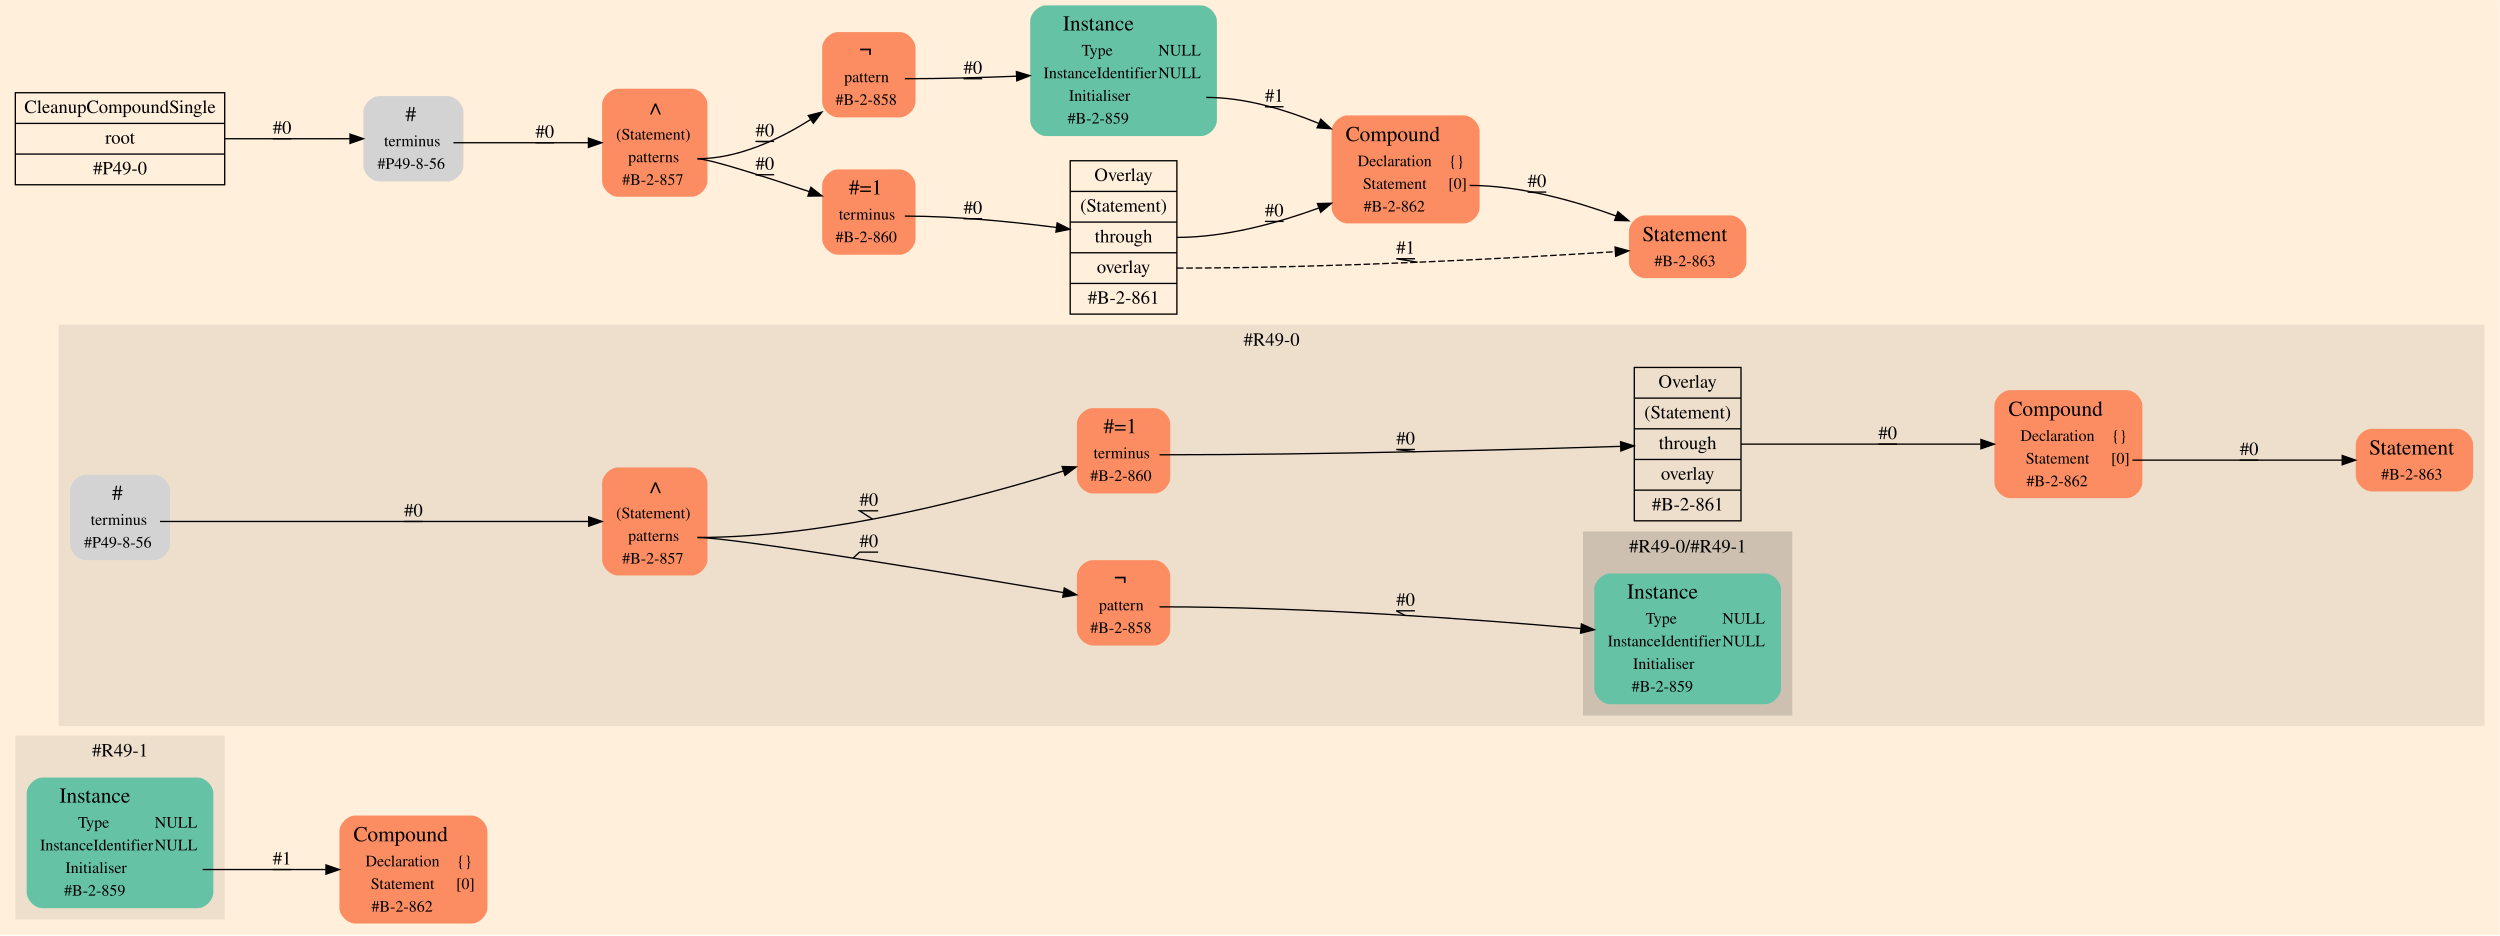
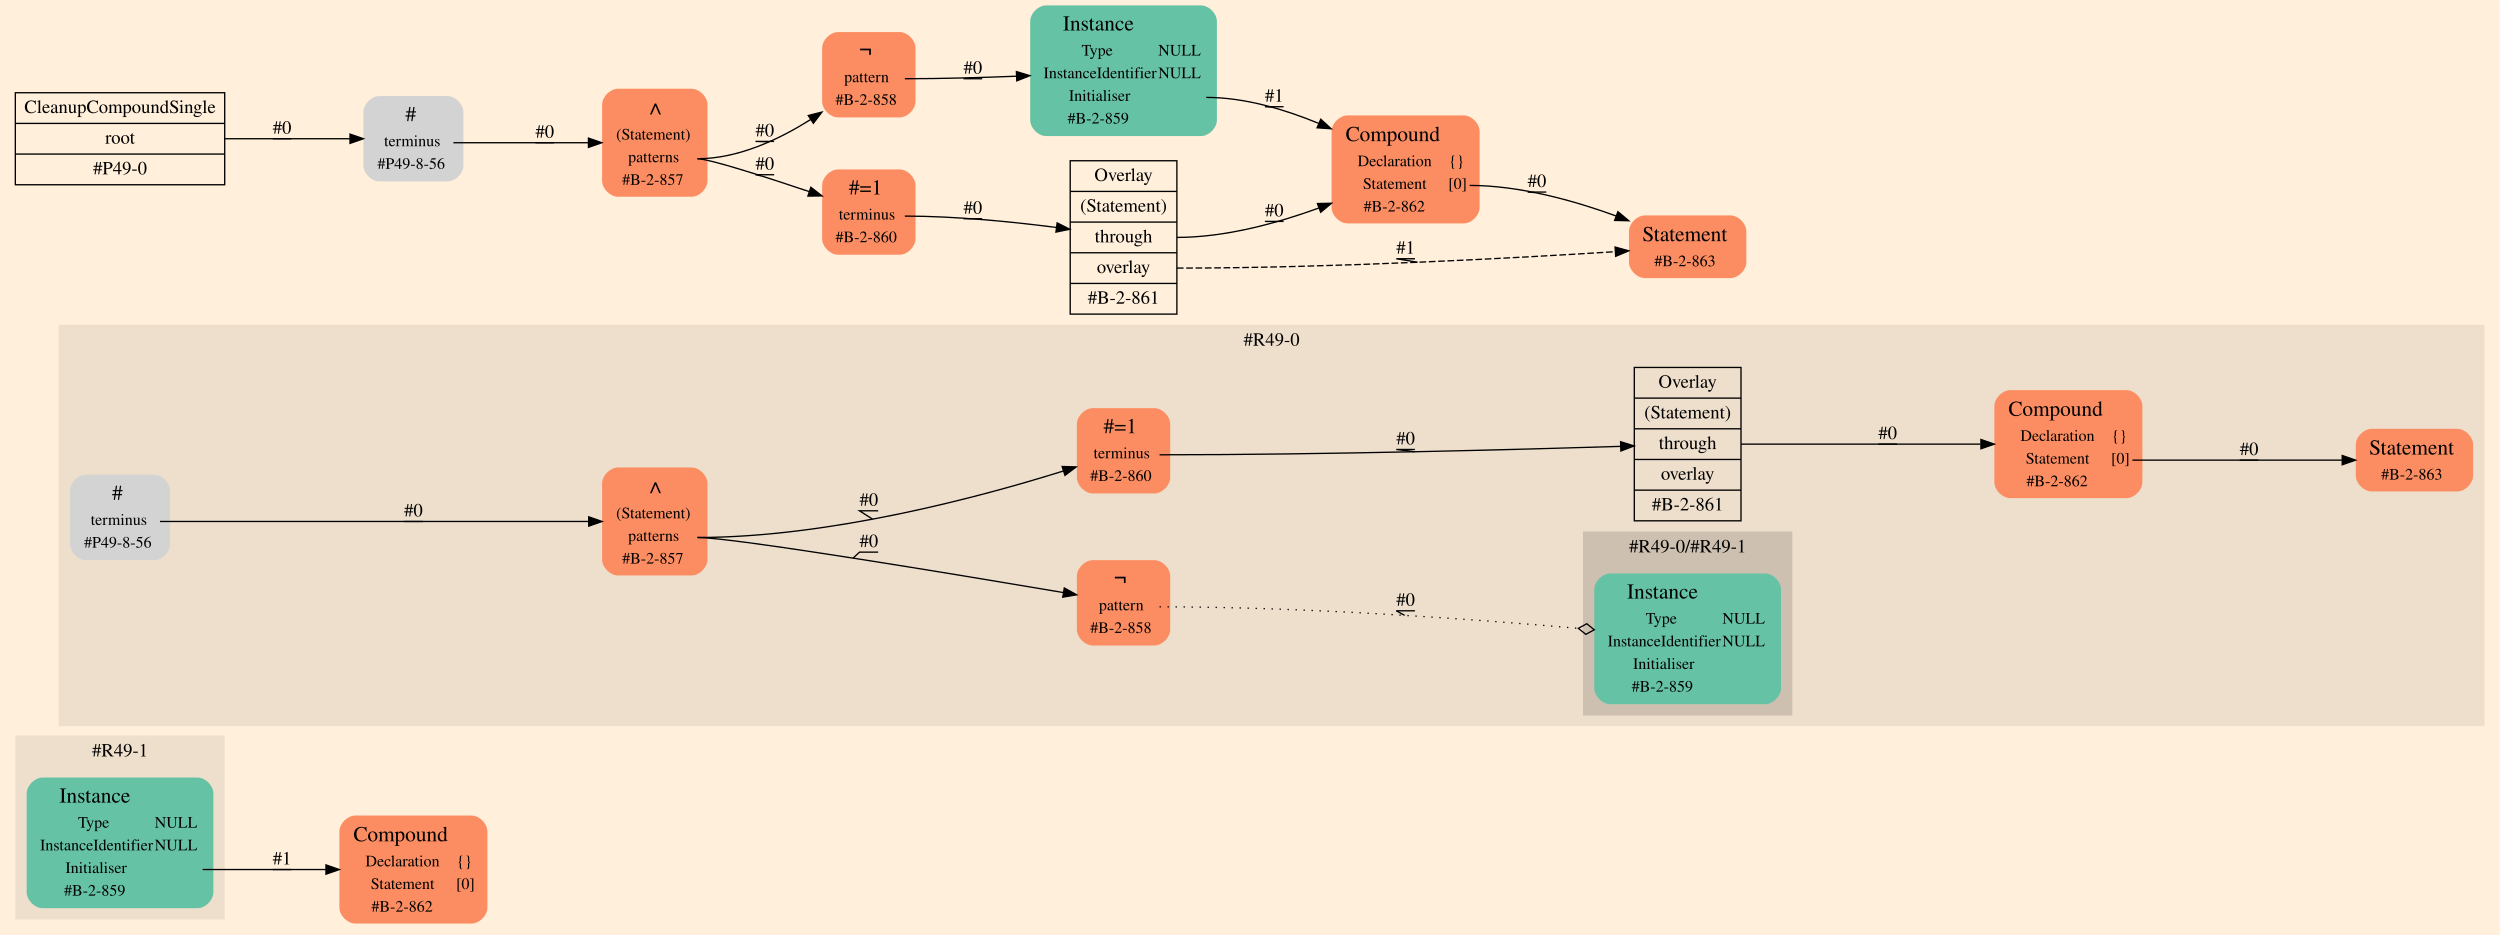
<svg xmlns="http://www.w3.org/2000/svg" width="1008pt" height="377pt" viewBox="0.00 0.00 1008.00 376.96">
  <g id="graph0" class="graph" transform="scale(.5377 .5377) rotate(0) translate(4 697)">
    <polygon fill="#ffefdb" stroke="transparent" points="-4,4 -4,-697 1870.5,-697 1870.5,4 -4,4" />
    <g id="clust1" class="cluster">
      <polygon fill="#eedfcc" stroke="#eedfcc" points="8,-8 8,-145 164,-145 164,-8 8,-8" />
      <text text-anchor="middle" x="86" y="-129.8" font-family="Times,serif" font-size="14.00" fill="#000000">#R49-1</text>
    </g>
    <g id="clust2" class="cluster">
      <polygon fill="#eedfcc" stroke="#eedfcc" points="40.5,-153 40.5,-453 1858.5,-453 1858.5,-153 40.5,-153" />
      <text text-anchor="middle" x="949.5" y="-437.8" font-family="Times,serif" font-size="14.00" fill="#000000">#R49-0</text>
    </g>
    <g id="clust3" class="cluster">
      <polygon fill="#cdc0b0" stroke="#cdc0b0" points="1183.5,-161 1183.5,-298 1339.5,-298 1339.5,-161 1183.5,-161" />
      <text text-anchor="middle" x="1261.5" y="-282.8" font-family="Times,serif" font-size="14.00" fill="#000000">#R49-0/#R49-1</text>
    </g>
    <g id="node1" class="node">
      <path fill="#fc8d62" stroke="transparent" d="M349.5,-85.5C349.5,-85.5 262.5,-85.5 262.5,-85.5 256.5,-85.5 250.5,-79.5 250.5,-73.5 250.5,-73.5 250.5,-16.5 250.5,-16.5 250.5,-10.5 256.5,-4.5 262.5,-4.5 262.5,-4.5 349.5,-4.5 349.5,-4.5 355.5,-4.5 361.5,-10.5 361.5,-16.5 361.5,-16.5 361.5,-73.5 361.5,-73.5 361.5,-79.5 355.5,-85.5 349.5,-85.5" />
      <text text-anchor="start" x="261" y="-66.2" font-family="Times,serif" font-size="16.00" fill="#000000">Compound</text>
      <text text-anchor="start" x="270" y="-47.4" font-family="Times,serif" font-size="12.00" fill="#000000">Declaration</text>
      <text text-anchor="start" x="338.5" y="-47.4" font-family="Times,serif" font-size="12.00" fill="#000000">{}</text>
      <text text-anchor="start" x="274" y="-30.4" font-family="Times,serif" font-size="12.00" fill="#000000">Statement</text>
      <text text-anchor="start" x="338" y="-30.4" font-family="Times,serif" font-size="12.00" fill="#000000">[0]</text>
      <text text-anchor="start" x="274.5" y="-13.4" font-family="Times,serif" font-size="12.00" fill="#000000">#B-2-862</text>
    </g>
    <g id="node2" class="node">
      <path fill="#66c2a5" stroke="transparent" d="M144,-114C144,-114 28,-114 28,-114 22,-114 16,-108 16,-102 16,-102 16,-28 16,-28 16,-22 22,-16 28,-16 28,-16 144,-16 144,-16 150,-16 156,-22 156,-28 156,-28 156,-102 156,-102 156,-108 150,-114 144,-114" />
      <text text-anchor="start" x="40.5" y="-95.2" font-family="Times,serif" font-size="16.00" fill="#000000">Instance</text>
      <text text-anchor="start" x="54.5" y="-76.4" font-family="Times,serif" font-size="12.00" fill="#000000">Type</text>
      <text text-anchor="start" x="112" y="-76.4" font-family="Times,serif" font-size="12.00" fill="#000000">NULL</text>
      <text text-anchor="start" x="26" y="-59.4" font-family="Times,serif" font-size="12.00" fill="#000000">InstanceIdentifier</text>
      <text text-anchor="start" x="112" y="-59.4" font-family="Times,serif" font-size="12.00" fill="#000000">NULL</text>
      <text text-anchor="start" x="45" y="-42.4" font-family="Times,serif" font-size="12.00" fill="#000000">Initialiser</text>
      <text text-anchor="start" x="44" y="-25.4" font-family="Times,serif" font-size="12.00" fill="#000000">#B-2-859</text>
    </g>
    <g id="edge18" class="edge">
      <path fill="none" stroke="#000000" d="M148,-45C178.294,-45 211.854,-45 240.226,-45" />
      <polygon fill="#000000" stroke="#000000" points="240.428,-48.5 250.428,-45 240.428,-41.5 240.428,-48.5" />
      <text text-anchor="middle" x="207.5" y="-48.8" font-family="Times,serif" font-size="14.00" fill="#000000">#1</text>
      <polyline fill="none" stroke="#000000" points="214.5,-45 200.5,-45 207.292,-45 " />
    </g>
    <g id="node3" class="node">
      <path fill="#fc8d62" stroke="transparent" d="M861.5,-277C861.5,-277 815.5,-277 815.5,-277 809.5,-277 803.5,-271 803.5,-265 803.5,-265 803.5,-225 803.5,-225 803.5,-219 809.5,-213 815.5,-213 815.5,-213 861.5,-213 861.5,-213 867.5,-213 873.5,-219 873.5,-225 873.5,-225 873.5,-265 873.5,-265 873.5,-271 867.5,-277 861.5,-277" />
      <text text-anchor="start" x="831.5" y="-258.2" font-family="Times,serif" font-size="16.00" fill="#000000">¬</text>
      <text text-anchor="start" x="820" y="-239.4" font-family="Times,serif" font-size="12.00" fill="#000000">pattern</text>
      <text text-anchor="start" x="813.5" y="-222.4" font-family="Times,serif" font-size="12.00" fill="#000000">#B-2-858</text>
    </g>
    <g id="node10" class="node">
      <path fill="#66c2a5" stroke="transparent" d="M1319.5,-267C1319.5,-267 1203.5,-267 1203.5,-267 1197.5,-267 1191.5,-261 1191.5,-255 1191.5,-255 1191.5,-181 1191.5,-181 1191.5,-175 1197.5,-169 1203.5,-169 1203.5,-169 1319.5,-169 1319.5,-169 1325.5,-169 1331.5,-175 1331.5,-181 1331.5,-181 1331.5,-255 1331.5,-255 1331.5,-261 1325.5,-267 1319.5,-267" />
      <text text-anchor="start" x="1216" y="-248.2" font-family="Times,serif" font-size="16.00" fill="#000000">Instance</text>
      <text text-anchor="start" x="1230" y="-229.4" font-family="Times,serif" font-size="12.00" fill="#000000">Type</text>
      <text text-anchor="start" x="1287.5" y="-229.4" font-family="Times,serif" font-size="12.00" fill="#000000">NULL</text>
      <text text-anchor="start" x="1201.5" y="-212.4" font-family="Times,serif" font-size="12.00" fill="#000000">InstanceIdentifier</text>
      <text text-anchor="start" x="1287.5" y="-212.4" font-family="Times,serif" font-size="12.00" fill="#000000">NULL</text>
      <text text-anchor="start" x="1220.5" y="-195.4" font-family="Times,serif" font-size="12.00" fill="#000000">Initialiser</text>
      <text text-anchor="start" x="1219.5" y="-178.4" font-family="Times,serif" font-size="12.00" fill="#000000">#B-2-859</text>
    </g>
    <g id="edge11" class="edge">
-       <path fill="none" stroke="#000000" d="M865.5,-242C975.145,-242 1101.554,-232.72 1181.48,-225.701" />
-       <polygon fill="#000000" stroke="#000000" points="1181.824,-229.184 1191.475,-224.813 1181.205,-222.211 1181.824,-229.184" />
+       <path fill="none" stroke="#000000" stroke-dasharray="1,5" d="M865.5,-242C974.252,-242 1099.496,-232.87 1179.518,-225.873" />
+       <polygon fill="none" stroke="#000000" points="1179.522,-225.872 1185.146,-221.358 1191.475,-224.813 1185.852,-229.327 1179.522,-225.872" />
      <text text-anchor="middle" x="1050" y="-242.8" font-family="Times,serif" font-size="14.00" fill="#000000">#0</text>
-       <polyline fill="none" stroke="#000000" points="1057,-239 1043,-239 1049.444,-235.6 " />
+       <polyline fill="none" stroke="#000000" points="1057,-239 1043,-239 1049.259,-235.612 " />
    </g>
    <g id="node4" class="node">
      <path fill="#fc8d62" stroke="transparent" d="M1838.5,-375.5C1838.5,-375.5 1774.5,-375.5 1774.5,-375.5 1768.5,-375.5 1762.5,-369.5 1762.5,-363.5 1762.5,-363.5 1762.5,-340.5 1762.5,-340.5 1762.5,-334.5 1768.5,-328.5 1774.5,-328.5 1774.5,-328.5 1838.5,-328.5 1838.5,-328.5 1844.5,-328.5 1850.5,-334.5 1850.5,-340.5 1850.5,-340.5 1850.5,-363.5 1850.5,-363.5 1850.5,-369.5 1844.5,-375.5 1838.5,-375.5" />
      <text text-anchor="start" x="1772.5" y="-356.2" font-family="Times,serif" font-size="16.00" fill="#000000">Statement</text>
      <text text-anchor="start" x="1781.5" y="-337.4" font-family="Times,serif" font-size="12.00" fill="#000000">#B-2-863</text>
    </g>
    <g id="node5" class="node">
      <path fill="#d3d3d3" stroke="transparent" d="M111.5,-341C111.5,-341 60.5,-341 60.5,-341 54.5,-341 48.5,-335 48.5,-329 48.5,-329 48.5,-289 48.5,-289 48.5,-283 54.5,-277 60.5,-277 60.5,-277 111.5,-277 111.5,-277 117.5,-277 123.5,-283 123.5,-289 123.5,-289 123.5,-329 123.5,-329 123.5,-335 117.5,-341 111.5,-341" />
      <text text-anchor="start" x="80" y="-322.2" font-family="Times,serif" font-size="16.00" fill="#000000">#</text>
      <text text-anchor="start" x="64" y="-303.4" font-family="Times,serif" font-size="12.00" fill="#000000">terminus</text>
      <text text-anchor="start" x="59" y="-286.4" font-family="Times,serif" font-size="12.00" fill="#000000">#P49-8-56</text>
    </g>
    <g id="node6" class="node">
      <path fill="#fc8d62" stroke="transparent" d="M514.5,-346.5C514.5,-346.5 459.5,-346.5 459.5,-346.5 453.5,-346.5 447.5,-340.5 447.5,-334.5 447.5,-334.5 447.5,-277.5 447.5,-277.5 447.5,-271.5 453.5,-265.5 459.5,-265.5 459.5,-265.5 514.5,-265.5 514.5,-265.5 520.5,-265.5 526.5,-271.5 526.5,-277.5 526.5,-277.5 526.5,-334.5 526.5,-334.5 526.5,-340.5 520.5,-346.5 514.5,-346.5" />
      <text text-anchor="start" x="479.5" y="-327.2" font-family="Times,serif" font-size="16.00" fill="#000000">∧</text>
      <text text-anchor="start" x="458" y="-308.4" font-family="Times,serif" font-size="12.00" fill="#000000">(Statement)</text>
      <text text-anchor="start" x="467" y="-291.4" font-family="Times,serif" font-size="12.00" fill="#000000">patterns</text>
      <text text-anchor="start" x="462.5" y="-274.4" font-family="Times,serif" font-size="12.00" fill="#000000">#B-2-857</text>
    </g>
    <g id="edge12" class="edge">
      <path fill="none" stroke="#000000" d="M116,-306C231.107,-306 366.303,-306 437.445,-306" />
      <polygon fill="#000000" stroke="#000000" points="437.467,-309.5 447.467,-306 437.467,-302.5 437.467,-309.5" />
      <text text-anchor="middle" x="306" y="-309.8" font-family="Times,serif" font-size="14.00" fill="#000000">#0</text>
      <polyline fill="none" stroke="#000000" points="313,-306 299,-306 305.824,-306 " />
    </g>
    <g id="edge14" class="edge">
      <path fill="none" stroke="#000000" d="M519,-294C545.908,-294 711.835,-266.496 793.37,-252.7" />
      <polygon fill="#000000" stroke="#000000" points="794.077,-256.13 803.351,-251.008 792.907,-249.229 794.077,-256.13" />
      <text text-anchor="middle" x="647.5" y="-286.8" font-family="Times,serif" font-size="14.00" fill="#000000">#0</text>
      <polyline fill="none" stroke="#000000" points="654.5,-283 640.5,-283 635.68,-278.527 " />
    </g>
    <g id="node7" class="node">
      <path fill="#fc8d62" stroke="transparent" d="M861.5,-391C861.5,-391 815.5,-391 815.5,-391 809.5,-391 803.5,-385 803.5,-379 803.5,-379 803.5,-339 803.5,-339 803.5,-333 809.5,-327 815.5,-327 815.5,-327 861.5,-327 861.5,-327 867.5,-327 873.5,-333 873.5,-339 873.5,-339 873.5,-379 873.5,-379 873.5,-385 867.5,-391 861.5,-391" />
      <text text-anchor="start" x="823.5" y="-372.2" font-family="Times,serif" font-size="16.00" fill="#000000">#=1</text>
      <text text-anchor="start" x="816" y="-353.4" font-family="Times,serif" font-size="12.00" fill="#000000">terminus</text>
      <text text-anchor="start" x="813.5" y="-336.4" font-family="Times,serif" font-size="12.00" fill="#000000">#B-2-860</text>
    </g>
    <g id="edge13" class="edge">
      <path fill="none" stroke="#000000" d="M519,-294C618.465,-294 731.915,-324.624 793.289,-343.832" />
      <polygon fill="#000000" stroke="#000000" points="792.453,-347.239 803.043,-346.926 794.57,-340.566 792.453,-347.239" />
      <text text-anchor="middle" x="647.5" y="-317.8" font-family="Times,serif" font-size="14.00" fill="#000000">#0</text>
      <polyline fill="none" stroke="#000000" points="654.5,-314 640.5,-314 650.303,-307.736 " />
    </g>
    <g id="node8" class="node">
      <polygon fill="#eedfcc" stroke="#000000" points="1221.5,-306.5 1221.5,-421.5 1301.5,-421.5 1301.5,-306.5 1221.5,-306.5" />
      <text text-anchor="middle" x="1261.5" y="-406.3" font-family="Times,serif" font-size="14.00" fill="#000000">Overlay</text>
      <polyline fill="none" stroke="#000000" points="1221.5,-398.5 1301.5,-398.5 " />
      <text text-anchor="middle" x="1261.5" y="-383.3" font-family="Times,serif" font-size="14.00" fill="#000000">(Statement)</text>
      <polyline fill="none" stroke="#000000" points="1221.5,-375.5 1301.5,-375.5 " />
      <text text-anchor="middle" x="1261.5" y="-360.3" font-family="Times,serif" font-size="14.00" fill="#000000">through</text>
      <polyline fill="none" stroke="#000000" points="1221.5,-352.5 1301.5,-352.5 " />
      <text text-anchor="middle" x="1261.5" y="-337.3" font-family="Times,serif" font-size="14.00" fill="#000000">overlay</text>
      <polyline fill="none" stroke="#000000" points="1221.5,-329.5 1301.5,-329.5 " />
      <text text-anchor="middle" x="1261.5" y="-314.3" font-family="Times,serif" font-size="14.00" fill="#000000">#B-2-861</text>
    </g>
    <g id="edge15" class="edge">
      <path fill="none" stroke="#000000" d="M865.5,-356C989.79,-356 1135.978,-359.988 1211.183,-362.333" />
      <polygon fill="#000000" stroke="#000000" points="1211.209,-365.835 1221.314,-362.652 1211.429,-358.839 1211.209,-365.835" />
      <text text-anchor="middle" x="1050" y="-363.8" font-family="Times,serif" font-size="14.00" fill="#000000">#0</text>
      <polyline fill="none" stroke="#000000" points="1057,-360 1043,-360 1056.771,-358.288 " />
    </g>
    <g id="node9" class="node">
      <path fill="#fc8d62" stroke="transparent" d="M1590.5,-404.5C1590.5,-404.5 1503.5,-404.5 1503.5,-404.5 1497.5,-404.5 1491.5,-398.5 1491.5,-392.5 1491.5,-392.5 1491.5,-335.5 1491.5,-335.5 1491.5,-329.5 1497.5,-323.5 1503.5,-323.5 1503.5,-323.5 1590.5,-323.5 1590.5,-323.5 1596.5,-323.5 1602.5,-329.5 1602.5,-335.5 1602.5,-335.5 1602.5,-392.5 1602.5,-392.5 1602.5,-398.5 1596.5,-404.5 1590.5,-404.5" />
      <text text-anchor="start" x="1502" y="-385.2" font-family="Times,serif" font-size="16.00" fill="#000000">Compound</text>
      <text text-anchor="start" x="1511" y="-366.4" font-family="Times,serif" font-size="12.00" fill="#000000">Declaration</text>
      <text text-anchor="start" x="1579.5" y="-366.4" font-family="Times,serif" font-size="12.00" fill="#000000">{}</text>
      <text text-anchor="start" x="1515" y="-349.4" font-family="Times,serif" font-size="12.00" fill="#000000">Statement</text>
      <text text-anchor="start" x="1579" y="-349.4" font-family="Times,serif" font-size="12.00" fill="#000000">[0]</text>
      <text text-anchor="start" x="1515.5" y="-332.4" font-family="Times,serif" font-size="12.00" fill="#000000">#B-2-862</text>
    </g>
    <g id="edge16" class="edge">
      <path fill="none" stroke="#000000" d="M1301.5,-364C1362.38,-364 1431.753,-364 1481.188,-364" />
      <polygon fill="#000000" stroke="#000000" points="1481.424,-367.5 1491.424,-364 1481.424,-360.5 1481.424,-367.5" />
      <text text-anchor="middle" x="1411.5" y="-367.8" font-family="Times,serif" font-size="14.00" fill="#000000">#0</text>
      <polyline fill="none" stroke="#000000" points="1418.5,-364 1404.5,-364 1411.544,-364 " />
    </g>
    <g id="edge17" class="edge">
      <path fill="none" stroke="#000000" d="M1595,-352C1648.427,-352 1709.445,-352 1752.166,-352" />
      <polygon fill="#000000" stroke="#000000" points="1752.346,-355.5 1762.346,-352 1752.346,-348.5 1752.346,-355.5" />
      <text text-anchor="middle" x="1682.5" y="-355.8" font-family="Times,serif" font-size="14.00" fill="#000000">#0</text>
      <polyline fill="none" stroke="#000000" points="1689.5,-352 1675.5,-352 1682.378,-352 " />
    </g>
    <g id="node11" class="node">
      <polygon fill="#ffefdb" stroke="#000000" points="7.5,-558.5 7.5,-627.5 164.5,-627.5 164.5,-558.5 7.5,-558.5" />
      <text text-anchor="middle" x="86" y="-612.3" font-family="Times,serif" font-size="14.00" fill="#000000">CleanupCompoundSingle</text>
      <polyline fill="none" stroke="#000000" points="7.5,-604.5 164.5,-604.5 " />
      <text text-anchor="middle" x="86" y="-589.3" font-family="Times,serif" font-size="14.00" fill="#000000">root</text>
      <polyline fill="none" stroke="#000000" points="7.5,-581.5 164.5,-581.5 " />
      <text text-anchor="middle" x="86" y="-566.3" font-family="Times,serif" font-size="14.00" fill="#000000">#P49-0</text>
    </g>
    <g id="node12" class="node">
      <path fill="#d3d3d3" stroke="transparent" d="M331.5,-625C331.5,-625 280.5,-625 280.5,-625 274.5,-625 268.5,-619 268.5,-613 268.5,-613 268.5,-573 268.5,-573 268.5,-567 274.5,-561 280.5,-561 280.5,-561 331.5,-561 331.5,-561 337.5,-561 343.5,-567 343.5,-573 343.5,-573 343.5,-613 343.5,-613 343.5,-619 337.5,-625 331.5,-625" />
      <text text-anchor="start" x="300" y="-606.2" font-family="Times,serif" font-size="16.00" fill="#000000">#</text>
      <text text-anchor="start" x="284" y="-587.4" font-family="Times,serif" font-size="12.00" fill="#000000">terminus</text>
      <text text-anchor="start" x="279" y="-570.4" font-family="Times,serif" font-size="12.00" fill="#000000">#P49-8-56</text>
    </g>
    <g id="edge1" class="edge">
      <path fill="none" stroke="#000000" d="M164.5,-593C195.759,-593 230.902,-593 258.345,-593" />
      <polygon fill="#000000" stroke="#000000" points="258.462,-596.5 268.462,-593 258.462,-589.5 258.462,-596.5" />
      <text text-anchor="middle" x="207.5" y="-596.8" font-family="Times,serif" font-size="14.00" fill="#000000">#0</text>
      <polyline fill="none" stroke="#000000" points="214.5,-593 200.5,-593 207.548,-593 " />
    </g>
    <g id="node13" class="node">
      <path fill="#fc8d62" stroke="transparent" d="M514.5,-630.5C514.5,-630.5 459.5,-630.5 459.5,-630.5 453.5,-630.5 447.5,-624.5 447.5,-618.5 447.5,-618.5 447.5,-561.5 447.5,-561.5 447.5,-555.5 453.5,-549.5 459.5,-549.5 459.5,-549.5 514.5,-549.5 514.5,-549.5 520.5,-549.5 526.5,-555.5 526.5,-561.5 526.5,-561.5 526.5,-618.5 526.5,-618.5 526.5,-624.5 520.5,-630.5 514.5,-630.5" />
      <text text-anchor="start" x="479.5" y="-611.2" font-family="Times,serif" font-size="16.00" fill="#000000">∧</text>
      <text text-anchor="start" x="458" y="-592.4" font-family="Times,serif" font-size="12.00" fill="#000000">(Statement)</text>
      <text text-anchor="start" x="467" y="-575.4" font-family="Times,serif" font-size="12.00" fill="#000000">patterns</text>
      <text text-anchor="start" x="462.5" y="-558.4" font-family="Times,serif" font-size="12.00" fill="#000000">#B-2-857</text>
    </g>
    <g id="edge2" class="edge">
      <path fill="none" stroke="#000000" d="M336,-590C369.769,-590 407.785,-590 437.225,-590" />
      <polygon fill="#000000" stroke="#000000" points="437.259,-593.5 447.259,-590 437.259,-586.5 437.259,-593.5" />
      <text text-anchor="middle" x="404.5" y="-593.8" font-family="Times,serif" font-size="14.00" fill="#000000">#0</text>
      <polyline fill="none" stroke="#000000" points="411.5,-590 397.5,-590 404.742,-590 " />
    </g>
    <g id="node14" class="node">
      <path fill="#fc8d62" stroke="transparent" d="M670.5,-570C670.5,-570 624.5,-570 624.5,-570 618.5,-570 612.5,-564 612.5,-558 612.5,-558 612.5,-518 612.5,-518 612.5,-512 618.5,-506 624.5,-506 624.5,-506 670.5,-506 670.5,-506 676.5,-506 682.5,-512 682.5,-518 682.5,-518 682.5,-558 682.5,-558 682.5,-564 676.5,-570 670.5,-570" />
      <text text-anchor="start" x="632.5" y="-551.2" font-family="Times,serif" font-size="16.00" fill="#000000">#=1</text>
      <text text-anchor="start" x="625" y="-532.4" font-family="Times,serif" font-size="12.00" fill="#000000">terminus</text>
      <text text-anchor="start" x="622.5" y="-515.4" font-family="Times,serif" font-size="12.00" fill="#000000">#B-2-860</text>
    </g>
    <g id="edge3" class="edge">
      <path fill="none" stroke="#000000" d="M519,-578C527.639,-578 569.187,-564.649 602.734,-553.373" />
      <polygon fill="#000000" stroke="#000000" points="604.042,-556.626 612.396,-550.11 601.801,-549.994 604.042,-556.626" />
      <text text-anchor="middle" x="569.5" y="-569.8" font-family="Times,serif" font-size="14.00" fill="#000000">#0</text>
      <polyline fill="none" stroke="#000000" points="576.5,-566 562.5,-566 566.563,-565.238 " />
    </g>
    <g id="node18" class="node">
      <path fill="#fc8d62" stroke="transparent" d="M670.5,-673C670.5,-673 624.5,-673 624.5,-673 618.5,-673 612.5,-667 612.5,-661 612.5,-661 612.5,-621 612.5,-621 612.5,-615 618.5,-609 624.5,-609 624.5,-609 670.5,-609 670.5,-609 676.5,-609 682.5,-615 682.5,-621 682.5,-621 682.5,-661 682.5,-661 682.5,-667 676.5,-673 670.5,-673" />
      <text text-anchor="start" x="640.5" y="-654.2" font-family="Times,serif" font-size="16.00" fill="#000000">¬</text>
      <text text-anchor="start" x="629" y="-635.4" font-family="Times,serif" font-size="12.00" fill="#000000">pattern</text>
      <text text-anchor="start" x="622.5" y="-618.4" font-family="Times,serif" font-size="12.00" fill="#000000">#B-2-858</text>
    </g>
    <g id="edge4" class="edge">
      <path fill="none" stroke="#000000" d="M519,-578C549.427,-578 580.148,-592.416 603.92,-607.457" />
      <polygon fill="#000000" stroke="#000000" points="602.072,-610.43 612.35,-613 605.918,-604.582 602.072,-610.43" />
      <text text-anchor="middle" x="569.5" y="-594.8" font-family="Times,serif" font-size="14.00" fill="#000000">#0</text>
      <polyline fill="none" stroke="#000000" points="576.5,-591 562.5,-591 572.654,-590.648 " />
    </g>
    <g id="node15" class="node">
      <polygon fill="#ffefdb" stroke="#000000" points="798.5,-461.5 798.5,-576.5 878.5,-576.5 878.5,-461.5 798.5,-461.5" />
      <text text-anchor="middle" x="838.5" y="-561.3" font-family="Times,serif" font-size="14.00" fill="#000000">Overlay</text>
      <polyline fill="none" stroke="#000000" points="798.5,-553.5 878.5,-553.5 " />
      <text text-anchor="middle" x="838.5" y="-538.3" font-family="Times,serif" font-size="14.00" fill="#000000">(Statement)</text>
      <polyline fill="none" stroke="#000000" points="798.5,-530.5 878.5,-530.5 " />
      <text text-anchor="middle" x="838.5" y="-515.3" font-family="Times,serif" font-size="14.00" fill="#000000">through</text>
      <polyline fill="none" stroke="#000000" points="798.5,-507.5 878.5,-507.5 " />
      <text text-anchor="middle" x="838.5" y="-492.3" font-family="Times,serif" font-size="14.00" fill="#000000">overlay</text>
      <polyline fill="none" stroke="#000000" points="798.5,-484.5 878.5,-484.5 " />
      <text text-anchor="middle" x="838.5" y="-469.3" font-family="Times,serif" font-size="14.00" fill="#000000">#B-2-861</text>
    </g>
    <g id="edge5" class="edge">
      <path fill="none" stroke="#000000" d="M674.5,-535C712.704,-535 755.679,-530.646 788.051,-526.48" />
      <polygon fill="#000000" stroke="#000000" points="788.715,-529.923 798.169,-525.14 787.796,-522.984 788.715,-529.923" />
      <text text-anchor="middle" x="725.5" y="-536.8" font-family="Times,serif" font-size="14.00" fill="#000000">#0</text>
      <polyline fill="none" stroke="#000000" points="732.5,-533 718.5,-533 725.17,-532.949 " />
    </g>
    <g id="node16" class="node">
      <path fill="#fc8d62" stroke="transparent" d="M1093.5,-610.5C1093.5,-610.5 1006.5,-610.5 1006.5,-610.5 1000.5,-610.5 994.5,-604.5 994.5,-598.5 994.5,-598.5 994.5,-541.5 994.5,-541.5 994.5,-535.5 1000.5,-529.5 1006.5,-529.5 1006.5,-529.5 1093.5,-529.5 1093.5,-529.5 1099.5,-529.5 1105.5,-535.5 1105.5,-541.5 1105.5,-541.5 1105.5,-598.5 1105.5,-598.5 1105.5,-604.5 1099.5,-610.5 1093.5,-610.5" />
      <text text-anchor="start" x="1005" y="-591.2" font-family="Times,serif" font-size="16.00" fill="#000000">Compound</text>
      <text text-anchor="start" x="1014" y="-572.4" font-family="Times,serif" font-size="12.00" fill="#000000">Declaration</text>
      <text text-anchor="start" x="1082.5" y="-572.4" font-family="Times,serif" font-size="12.00" fill="#000000">{}</text>
      <text text-anchor="start" x="1018" y="-555.4" font-family="Times,serif" font-size="12.00" fill="#000000">Statement</text>
      <text text-anchor="start" x="1082" y="-555.4" font-family="Times,serif" font-size="12.00" fill="#000000">[0]</text>
      <text text-anchor="start" x="1018.5" y="-538.4" font-family="Times,serif" font-size="12.00" fill="#000000">#B-2-862</text>
    </g>
    <g id="edge6" class="edge">
      <path fill="none" stroke="#000000" d="M878.5,-519C914.674,-519 953.425,-529.553 984.924,-541.059" />
      <polygon fill="#000000" stroke="#000000" points="983.864,-544.399 994.456,-544.649 986.332,-537.849 983.864,-544.399" />
      <text text-anchor="middle" x="951.5" y="-534.8" font-family="Times,serif" font-size="14.00" fill="#000000">#0</text>
      <polyline fill="none" stroke="#000000" points="958.5,-531 944.5,-531 953.98,-530.962 " />
    </g>
    <g id="node17" class="node">
      <path fill="#fc8d62" stroke="transparent" d="M1293.5,-535.5C1293.5,-535.5 1229.5,-535.5 1229.5,-535.5 1223.5,-535.5 1217.5,-529.5 1217.5,-523.5 1217.5,-523.5 1217.5,-500.5 1217.5,-500.5 1217.5,-494.5 1223.5,-488.5 1229.5,-488.5 1229.5,-488.5 1293.5,-488.5 1293.5,-488.5 1299.5,-488.5 1305.5,-494.5 1305.5,-500.5 1305.5,-500.5 1305.5,-523.5 1305.5,-523.5 1305.5,-529.5 1299.5,-535.5 1293.5,-535.5" />
      <text text-anchor="start" x="1227.5" y="-516.2" font-family="Times,serif" font-size="16.00" fill="#000000">Statement</text>
      <text text-anchor="start" x="1236.5" y="-497.4" font-family="Times,serif" font-size="12.00" fill="#000000">#B-2-863</text>
    </g>
    <g id="edge7" class="edge">
      <path fill="none" stroke="#000000" stroke-dasharray="5,2" d="M878.5,-496C995.771,-496 1133.064,-503.581 1207.253,-508.306" />
      <polygon fill="#000000" stroke="#000000" points="1207.089,-511.803 1217.294,-508.953 1207.539,-504.817 1207.089,-511.803" />
      <text text-anchor="middle" x="1050" y="-506.8" font-family="Times,serif" font-size="14.00" fill="#000000">#1</text>
      <polyline fill="none" stroke="#000000" points="1057,-503 1043,-503 1059.053,-500.382 " />
    </g>
    <g id="edge8" class="edge">
      <path fill="none" stroke="#000000" d="M1098,-558C1135.679,-558 1176.479,-546.539 1207.897,-535.059" />
      <polygon fill="#000000" stroke="#000000" points="1209.206,-538.306 1217.332,-531.508 1206.74,-531.755 1209.206,-538.306" />
      <text text-anchor="middle" x="1148.5" y="-556.8" font-family="Times,serif" font-size="14.00" fill="#000000">#0</text>
      <polyline fill="none" stroke="#000000" points="1155.5,-553 1141.5,-553 1146.862,-552.65 " />
    </g>
    <g id="node19" class="node">
      <path fill="#66c2a5" stroke="transparent" d="M896.5,-693C896.5,-693 780.5,-693 780.5,-693 774.5,-693 768.5,-687 768.5,-681 768.5,-681 768.5,-607 768.5,-607 768.5,-601 774.5,-595 780.5,-595 780.5,-595 896.5,-595 896.5,-595 902.5,-595 908.5,-601 908.5,-607 908.5,-607 908.5,-681 908.5,-681 908.5,-687 902.5,-693 896.5,-693" />
      <text text-anchor="start" x="793" y="-674.2" font-family="Times,serif" font-size="16.00" fill="#000000">Instance</text>
      <text text-anchor="start" x="807" y="-655.4" font-family="Times,serif" font-size="12.00" fill="#000000">Type</text>
      <text text-anchor="start" x="864.5" y="-655.4" font-family="Times,serif" font-size="12.00" fill="#000000">NULL</text>
      <text text-anchor="start" x="778.5" y="-638.4" font-family="Times,serif" font-size="12.00" fill="#000000">InstanceIdentifier</text>
      <text text-anchor="start" x="864.5" y="-638.4" font-family="Times,serif" font-size="12.00" fill="#000000">NULL</text>
      <text text-anchor="start" x="797.5" y="-621.4" font-family="Times,serif" font-size="12.00" fill="#000000">Initialiser</text>
      <text text-anchor="start" x="796.5" y="-604.4" font-family="Times,serif" font-size="12.00" fill="#000000">#B-2-859</text>
    </g>
    <g id="edge9" class="edge">
      <path fill="none" stroke="#000000" d="M674.5,-638C701.785,-638 731.606,-638.84 758.248,-639.891" />
      <polygon fill="#000000" stroke="#000000" points="758.156,-643.39 768.291,-640.303 758.443,-636.396 758.156,-643.39" />
      <text text-anchor="middle" x="725.5" y="-641.8" font-family="Times,serif" font-size="14.00" fill="#000000">#0</text>
      <polyline fill="none" stroke="#000000" points="732.5,-638 718.5,-638 725.581,-638.784 " />
    </g>
    <g id="edge10" class="edge">
      <path fill="none" stroke="#000000" d="M900.5,-624C929.256,-624 959.372,-615.053 984.976,-604.443" />
      <polygon fill="#000000" stroke="#000000" points="986.395,-607.643 994.194,-600.472 983.626,-601.214 986.395,-607.643" />
      <text text-anchor="middle" x="951.5" y="-620.8" font-family="Times,serif" font-size="14.00" fill="#000000">#1</text>
      <polyline fill="none" stroke="#000000" points="958.5,-617 944.5,-617 949.605,-616.712 " />
    </g>
  </g>
</svg>
